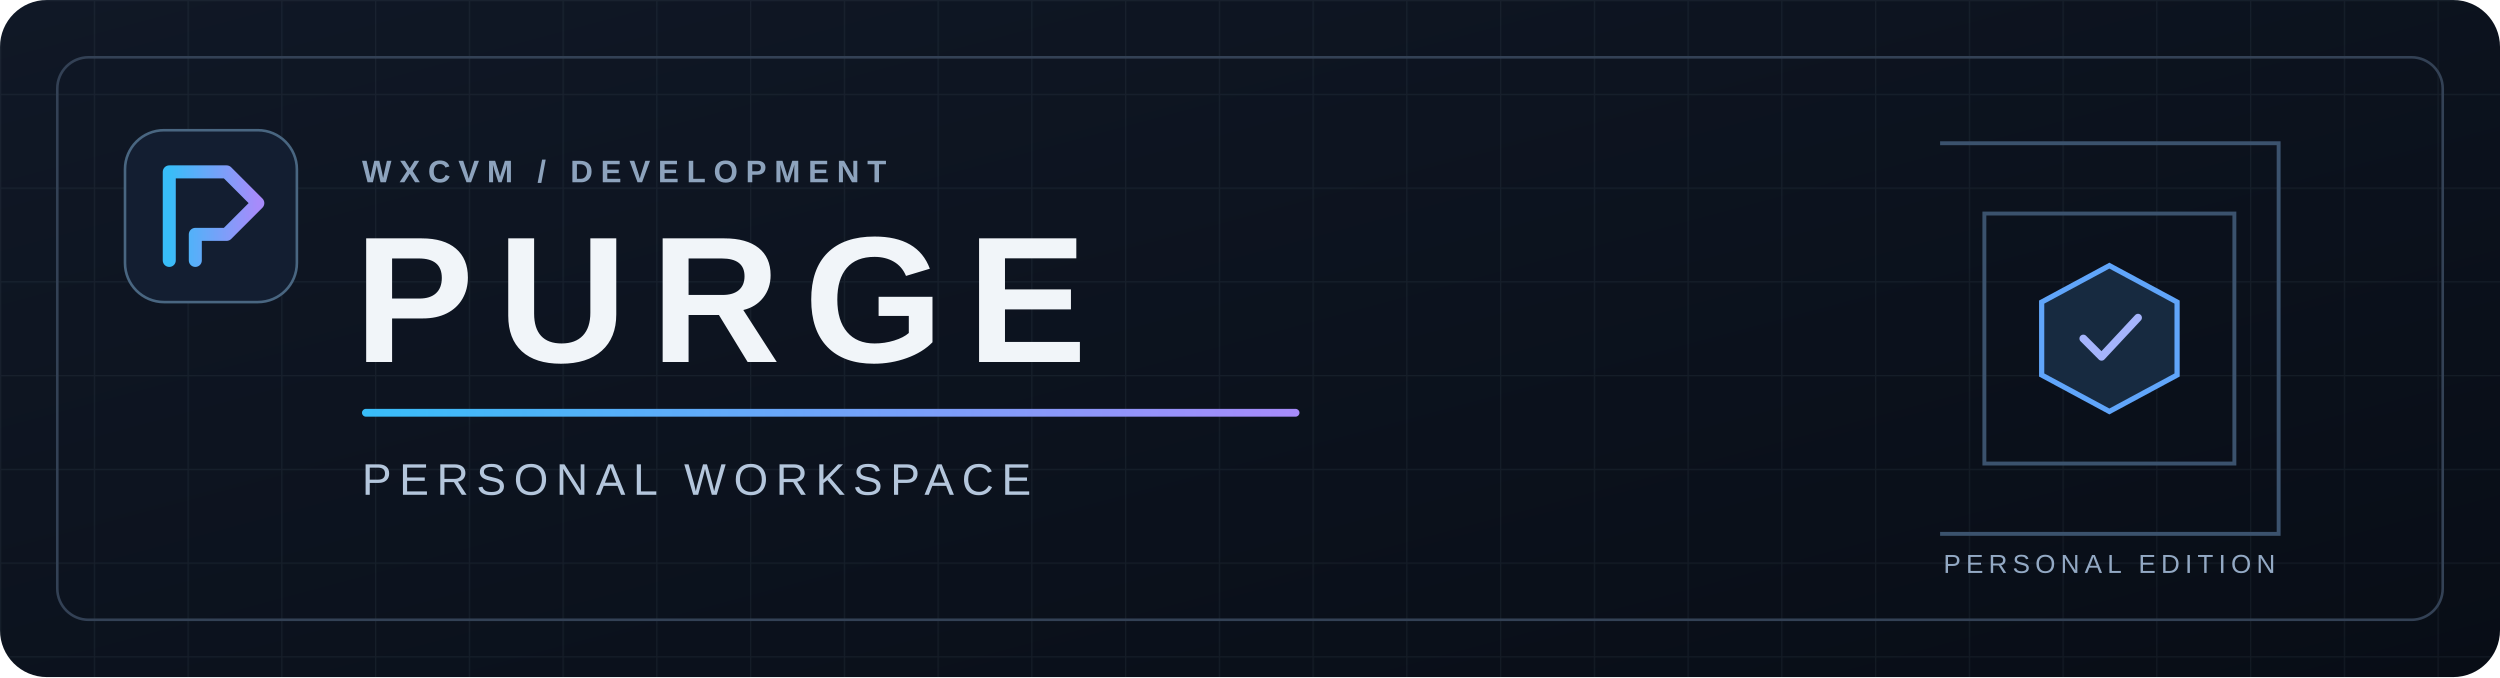
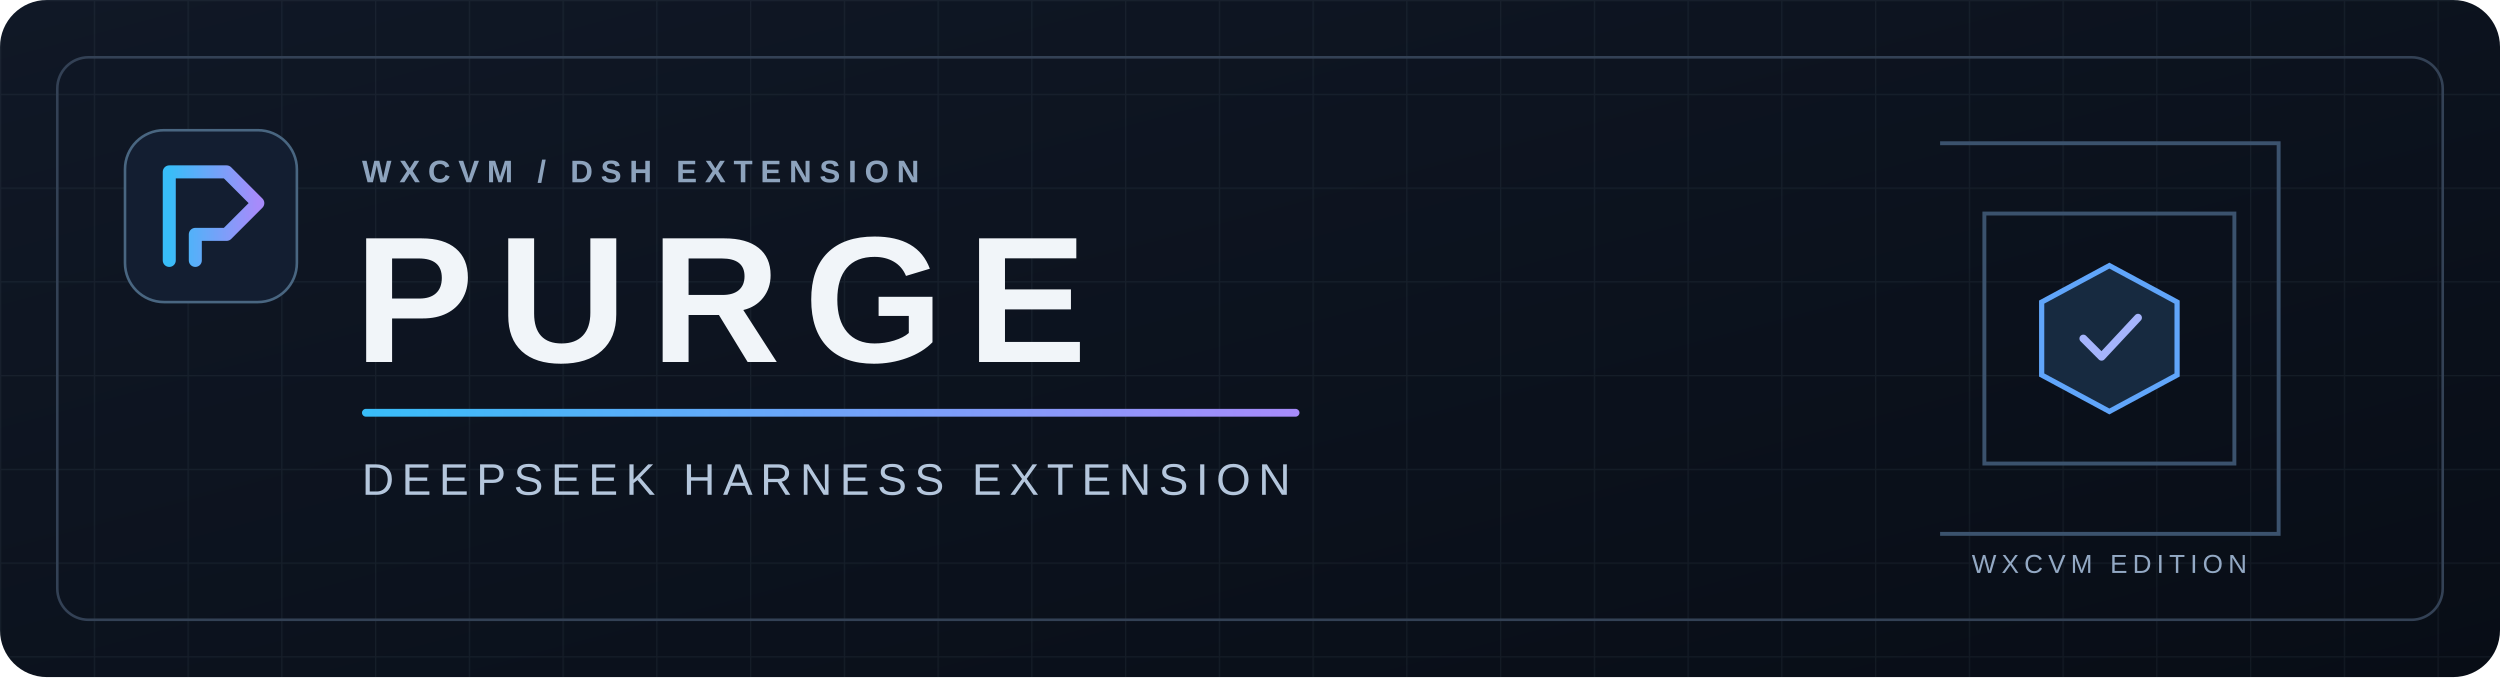
<svg xmlns="http://www.w3.org/2000/svg" width="960" height="260" viewBox="0 0 960 260" role="img" aria-labelledby="title desc">
  <defs>
    <linearGradient id="bg" x1="0" y1="0" x2="1" y2="1">
      <stop offset="0" stop-color="#101826" />
      <stop offset="1" stop-color="#080d16" />
    </linearGradient>
    <linearGradient id="accent" x1="0" y1="0" x2="1" y2="0">
      <stop offset="0" stop-color="#38bdf8" />
      <stop offset="1" stop-color="#a78bfa" />
    </linearGradient>
    <pattern id="grid" width="36" height="36" patternUnits="userSpaceOnUse">
      <path d="M36 0H0V36" fill="none" stroke="#94a3b8" stroke-opacity=".08" />
    </pattern>
  </defs>
  <rect width="960" height="260" rx="18" fill="url(#bg)" />
  <rect width="960" height="260" rx="18" fill="url(#grid)" />
  <rect x="22" y="22" width="916" height="216" rx="12" fill="none" stroke="#334155" />
  <rect x="48" y="50" width="66" height="66" rx="15" fill="#131e31" stroke="#496681" />
  <path d="M65 100V66h22l12 12-12 12H75v10" fill="none" stroke="url(#accent)" stroke-width="5" stroke-linejoin="round" stroke-linecap="round" />
-   <text x="139" y="70" fill="#8da3bd" font-family="Segoe UI, Arial, sans-serif" font-size="12" font-weight="600" letter-spacing="3">WXCVM / DEVELOPMENT</text>
+   <text x="139" y="70" fill="#8da3bd" font-family="Segoe UI, Arial, sans-serif" font-size="12" font-weight="600" letter-spacing="3">WXCVM / DSH EXTENSION</text>
  <text x="136" y="139" fill="#f1f5f9" font-family="Segoe UI, Arial, sans-serif" font-size="69" font-weight="800" letter-spacing="9">PURGE</text>
  <rect x="139" y="157" width="360" height="3" rx="1.5" fill="url(#accent)" />
-   <text x="139" y="190" fill="#b4c6dc" font-family="Segoe UI, Arial, sans-serif" font-size="17" letter-spacing="3">PERSONAL WORKSPACE</text>
+   <text x="139" y="190" fill="#b4c6dc" font-family="Segoe UI, Arial, sans-serif" font-size="17" letter-spacing="3">DEEPSEEK HARNESS EXTENSION</text>
  <path d="M745 55h130v150H745M762 82h96v96h-96z" fill="none" stroke="#3b526d" stroke-width="1.5" />
  <path d="M810 102l26 14v28l-26 14-26-14v-28z" fill="#172a40" stroke="#60a5fa" stroke-width="2" />
  <path d="M800 130l7 7 14-15" fill="none" stroke="#a5b4fc" stroke-width="3" stroke-linecap="round" stroke-linejoin="round" />
-   <text x="810" y="220" text-anchor="middle" fill="#93a9c4" font-family="Segoe UI, Arial, sans-serif" font-size="10" letter-spacing="2">PERSONAL EDITION</text>
+   <text x="810" y="220" text-anchor="middle" fill="#93a9c4" font-family="Segoe UI, Arial, sans-serif" font-size="10" letter-spacing="2">WXCVM EDITION</text>
</svg>
